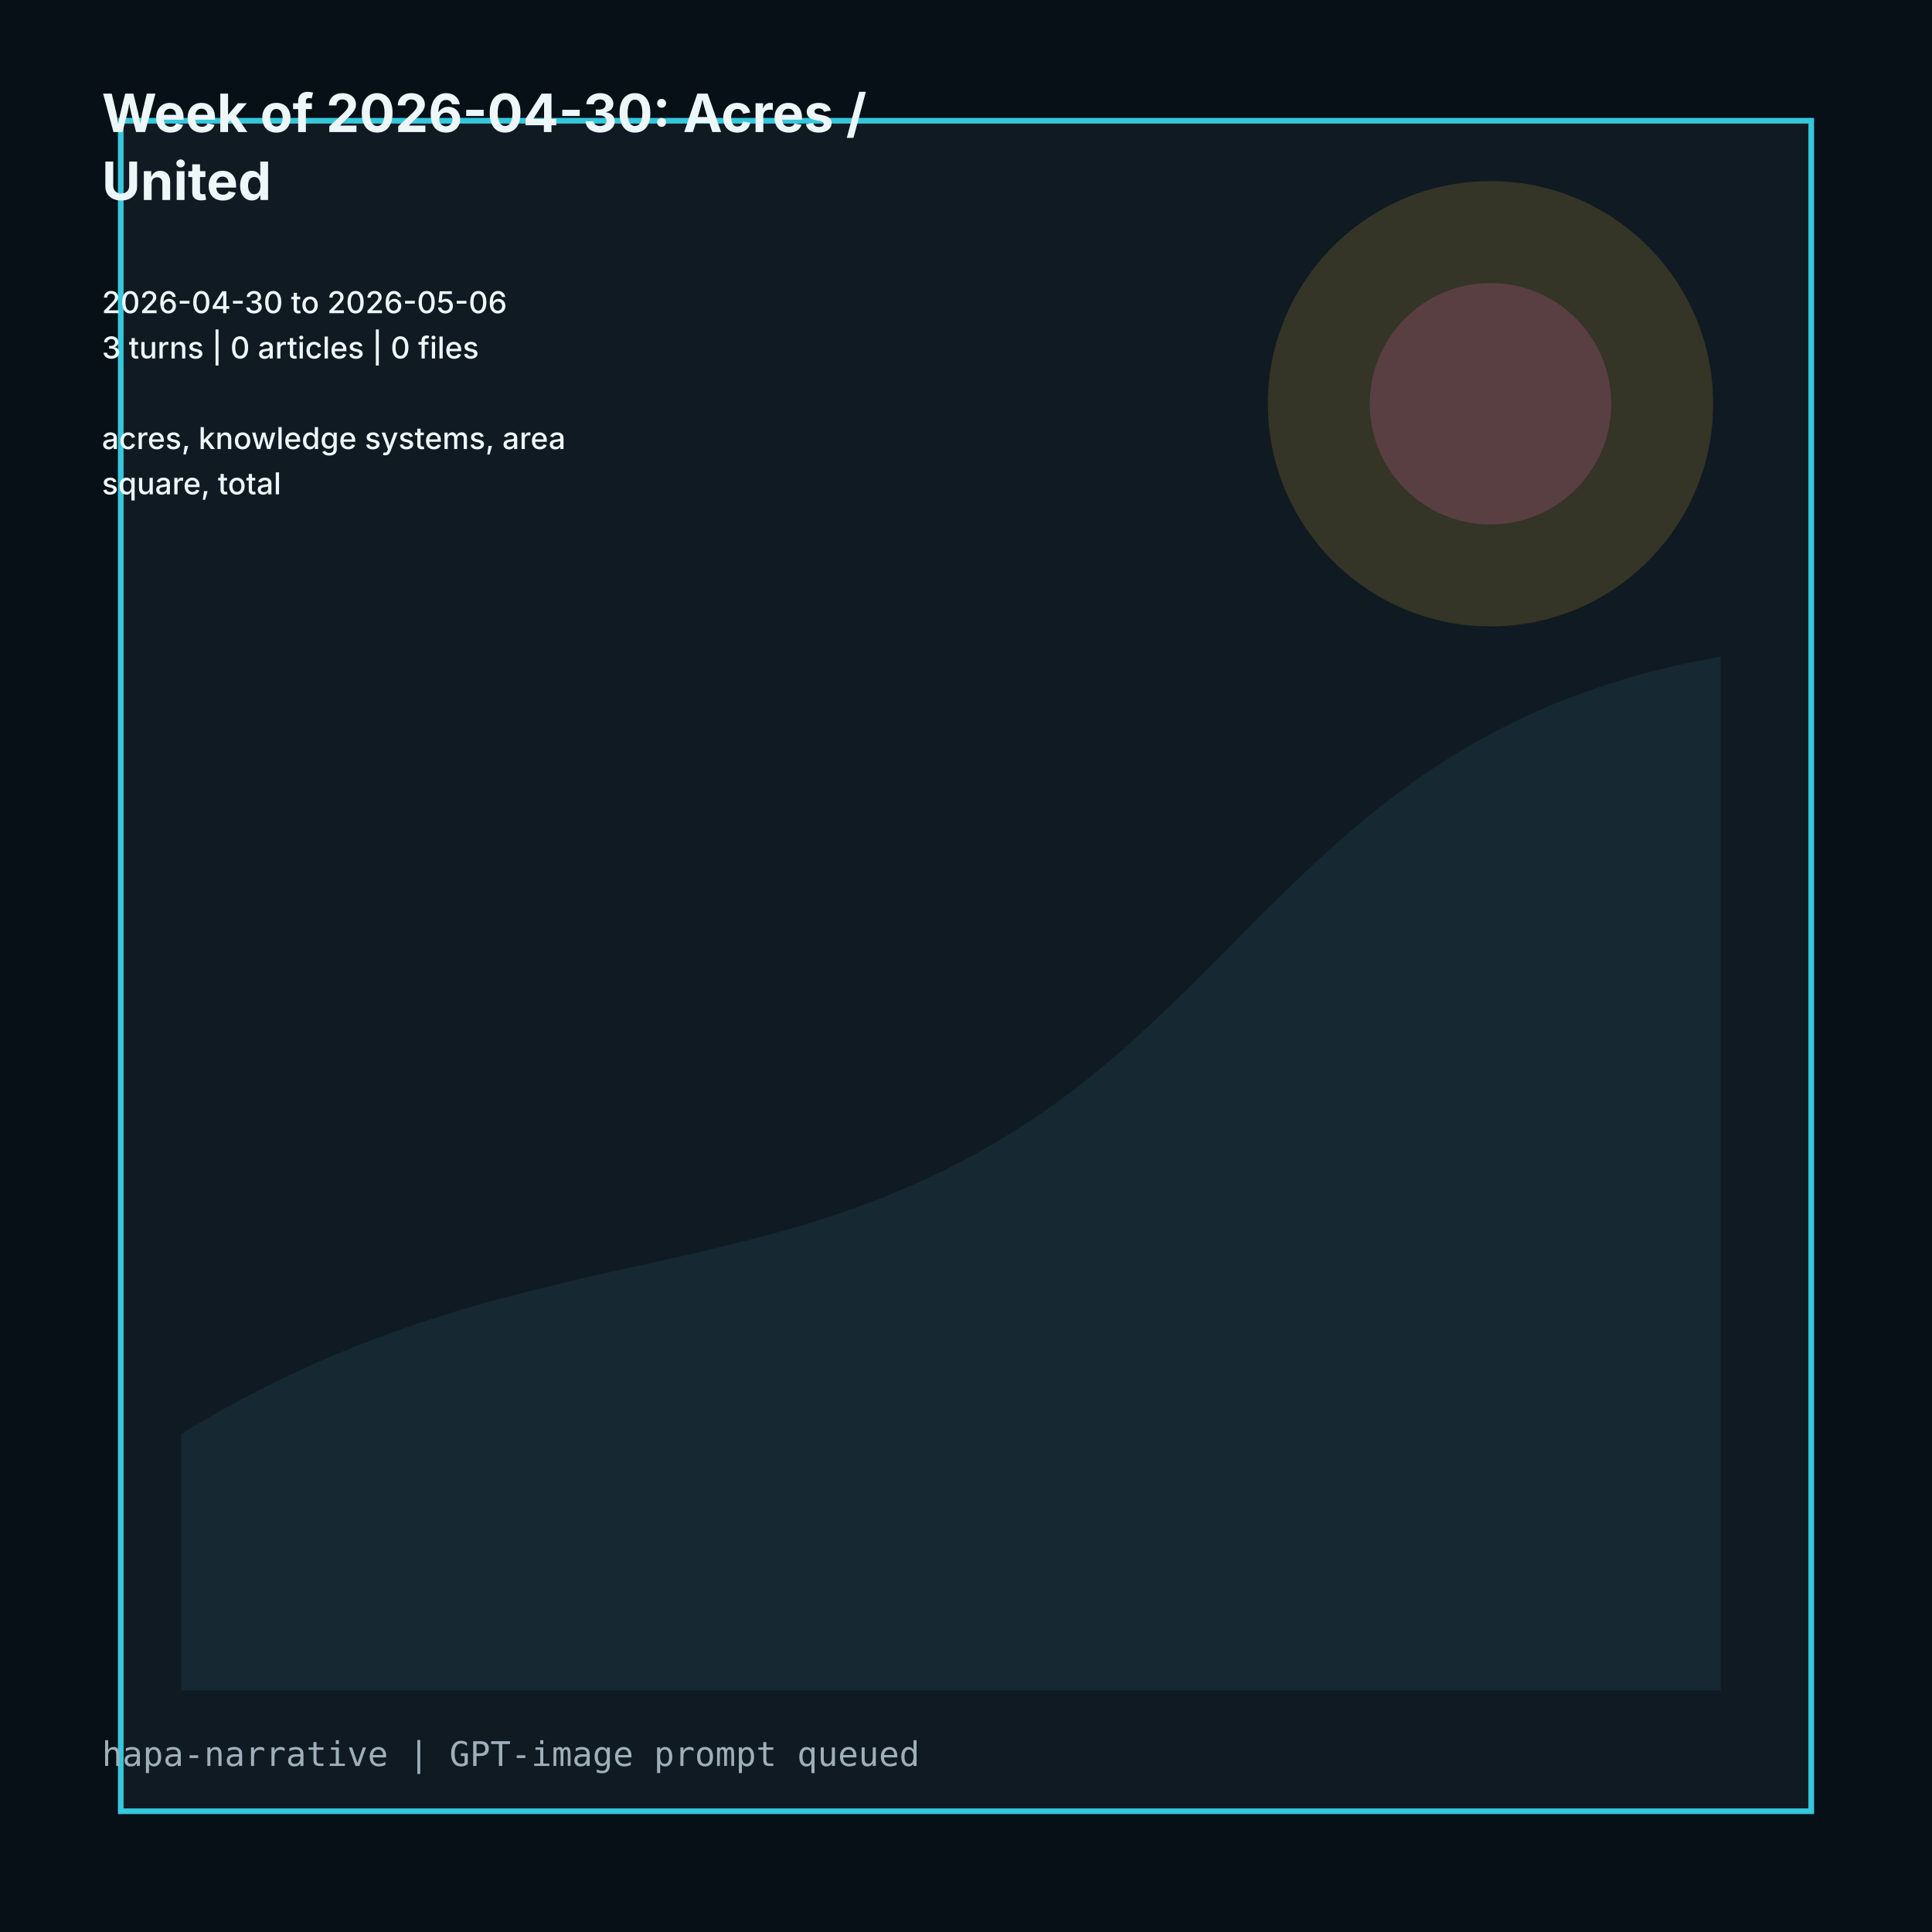
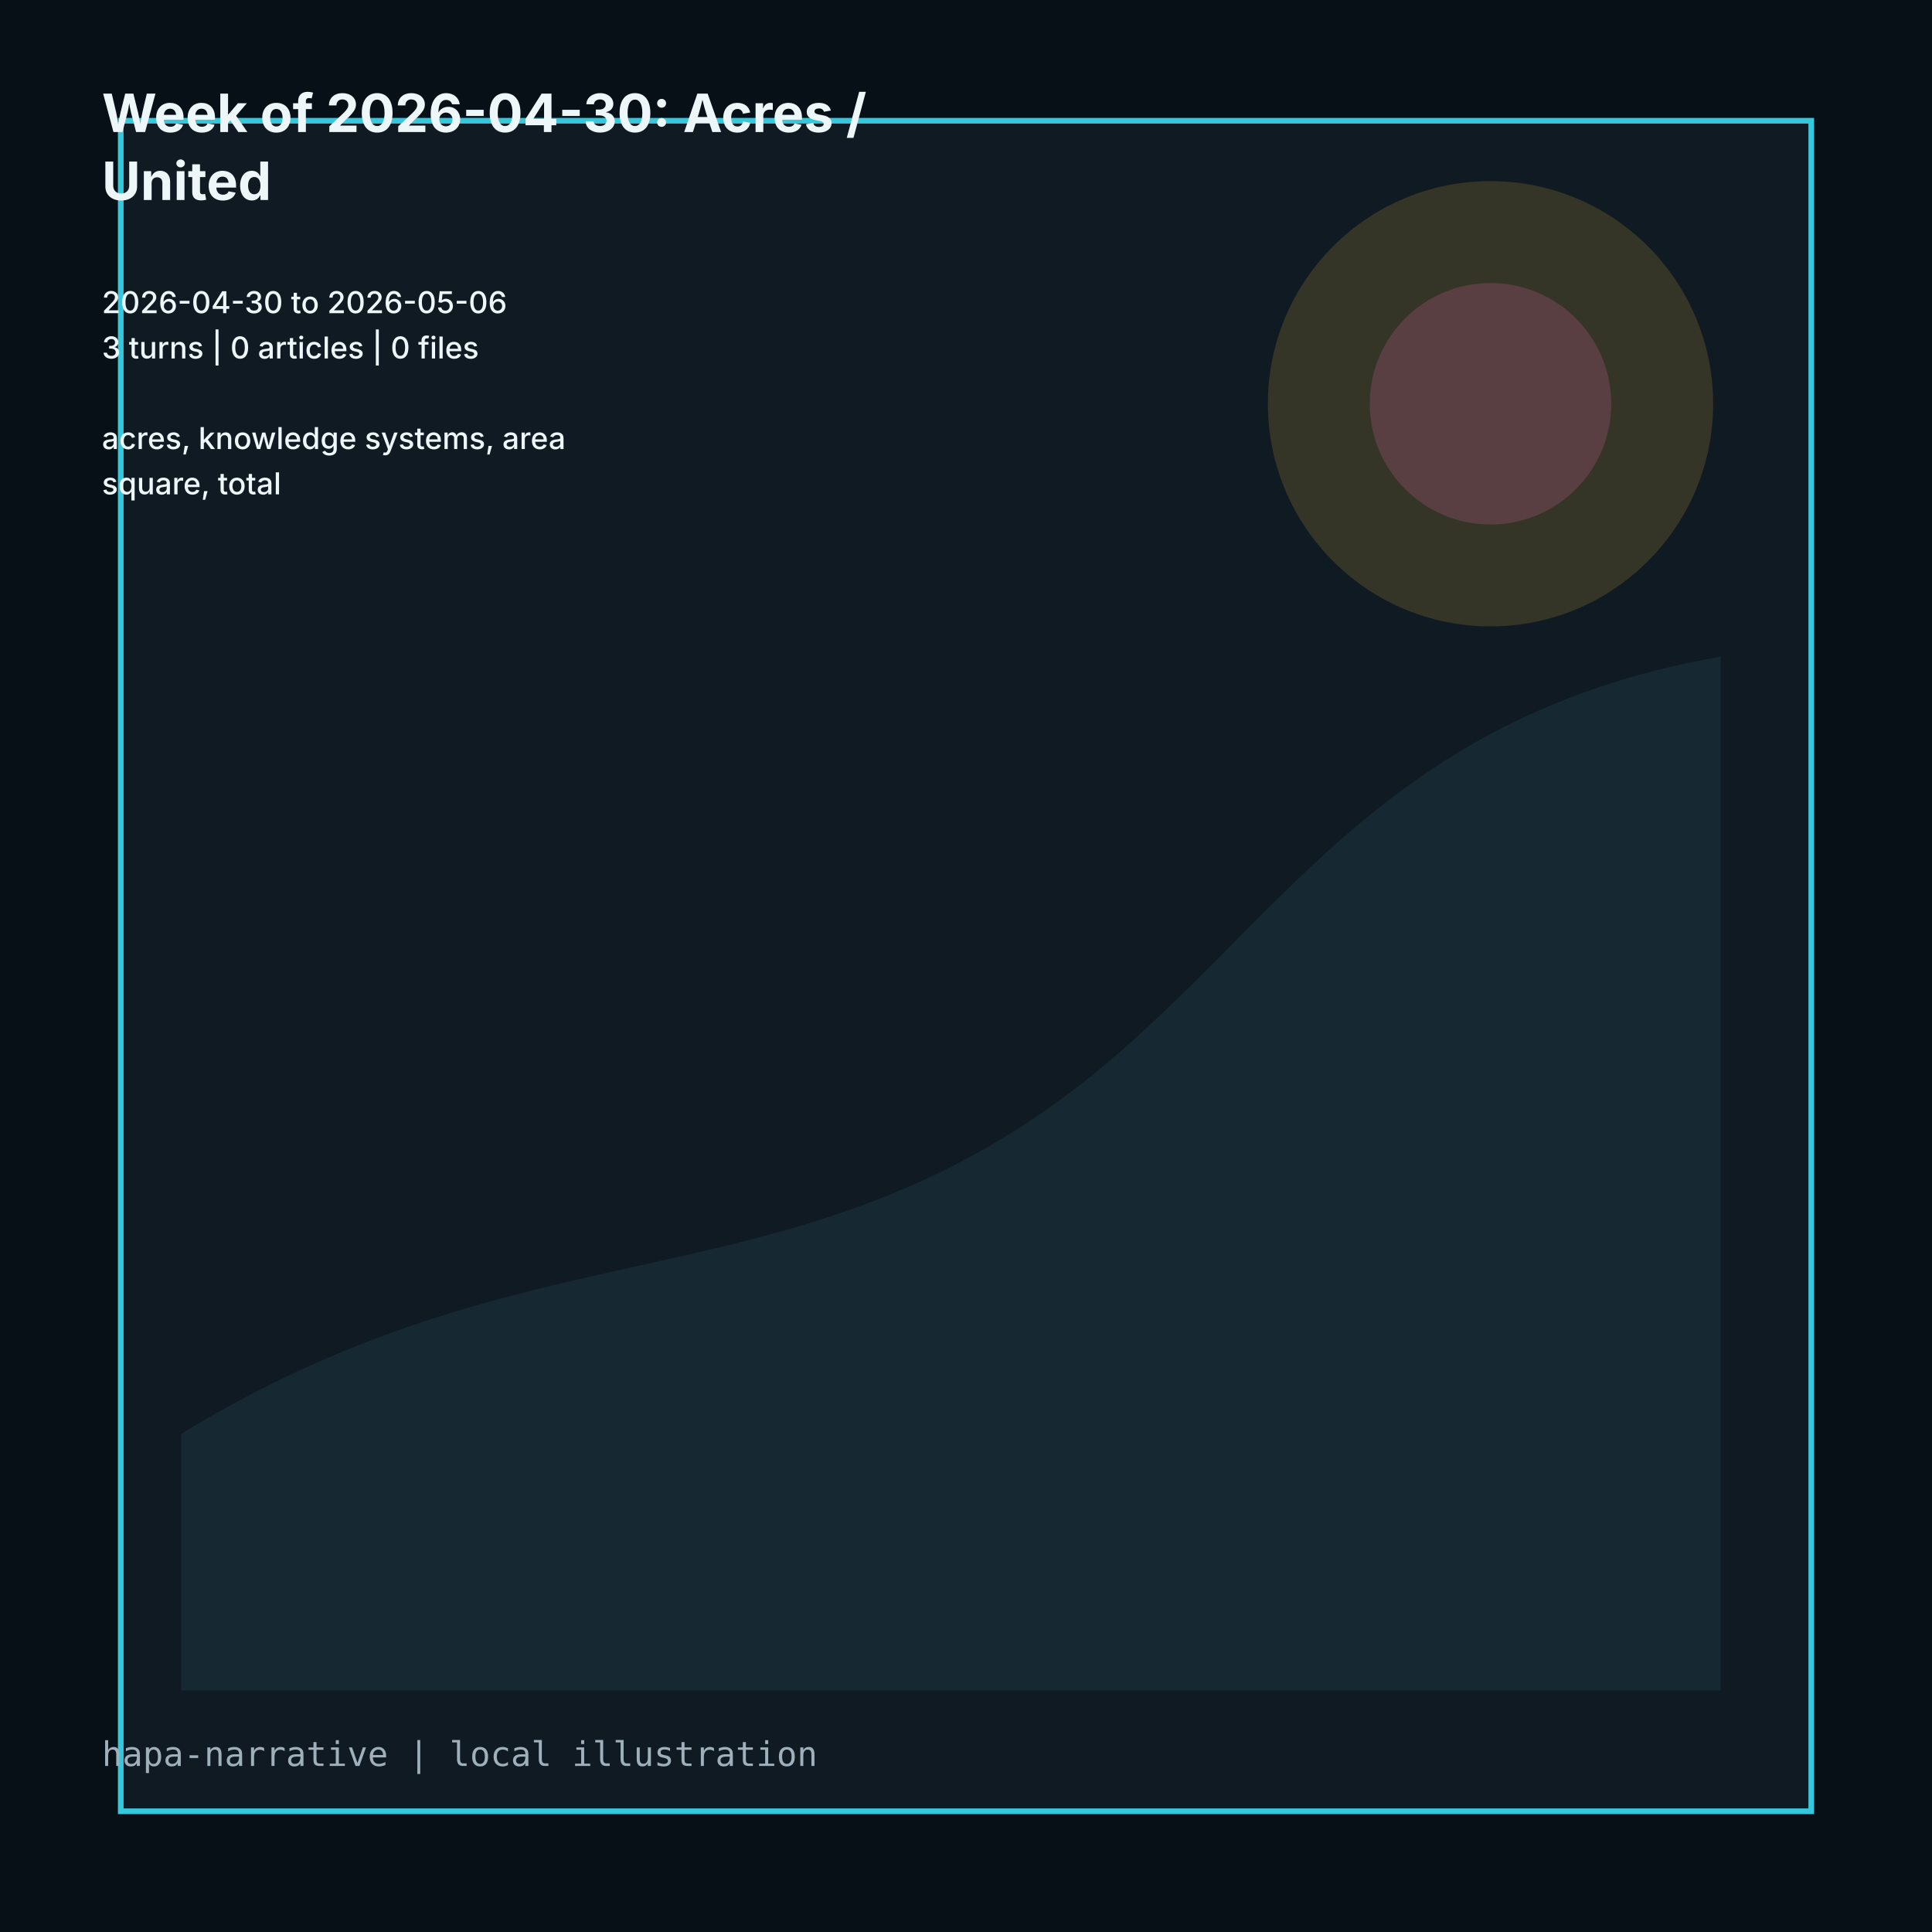
<svg xmlns="http://www.w3.org/2000/svg" viewBox="0 0 1024 1024" role="img">
  <rect width="1024" height="1024" fill="#061016" />
  <path d="M64 64h896v896H64z" fill="#101a22" stroke="#35c7dc" stroke-width="3" />
  <path d="M96 760c180-110 310-70 456-170 118-81 166-208 360-242v548H96z" fill="#162832" />
  <circle cx="790" cy="214" r="118" fill="#d7ad3f" opacity=".18" />
  <circle cx="790" cy="214" r="64" fill="#d9659f" opacity=".22" />
  <g fill="#edf7fa" font-family="Inter, ui-sans-serif, system-ui">
    <text x="54" y="70" font-size="28" font-weight="700">Week of 2026-04-30: Acres /</text>
    <text x="54" y="106" font-size="28" font-weight="700">United</text>
    <text x="54" y="142" font-size="16" font-weight="500" />
    <text x="54" y="166" font-size="16" font-weight="500">2026-04-30 to 2026-05-06</text>
    <text x="54" y="190" font-size="16" font-weight="500">3 turns | 0 articles | 0 files</text>
    <text x="54" y="214" font-size="16" font-weight="500" />
    <text x="54" y="238" font-size="16" font-weight="500">acres, knowledge systems, area</text>
    <text x="54" y="262" font-size="16" font-weight="500">square, total</text>
  </g>
-   <text x="54" y="936" fill="#9fb0bb" font-size="18" font-family="ui-monospace, monospace">hapa-narrative | GPT-image prompt queued</text>
+   <text x="54" y="936" fill="#9fb0bb" font-size="18" font-family="ui-monospace, monospace">hapa-narrative | local illustration</text>
</svg>
